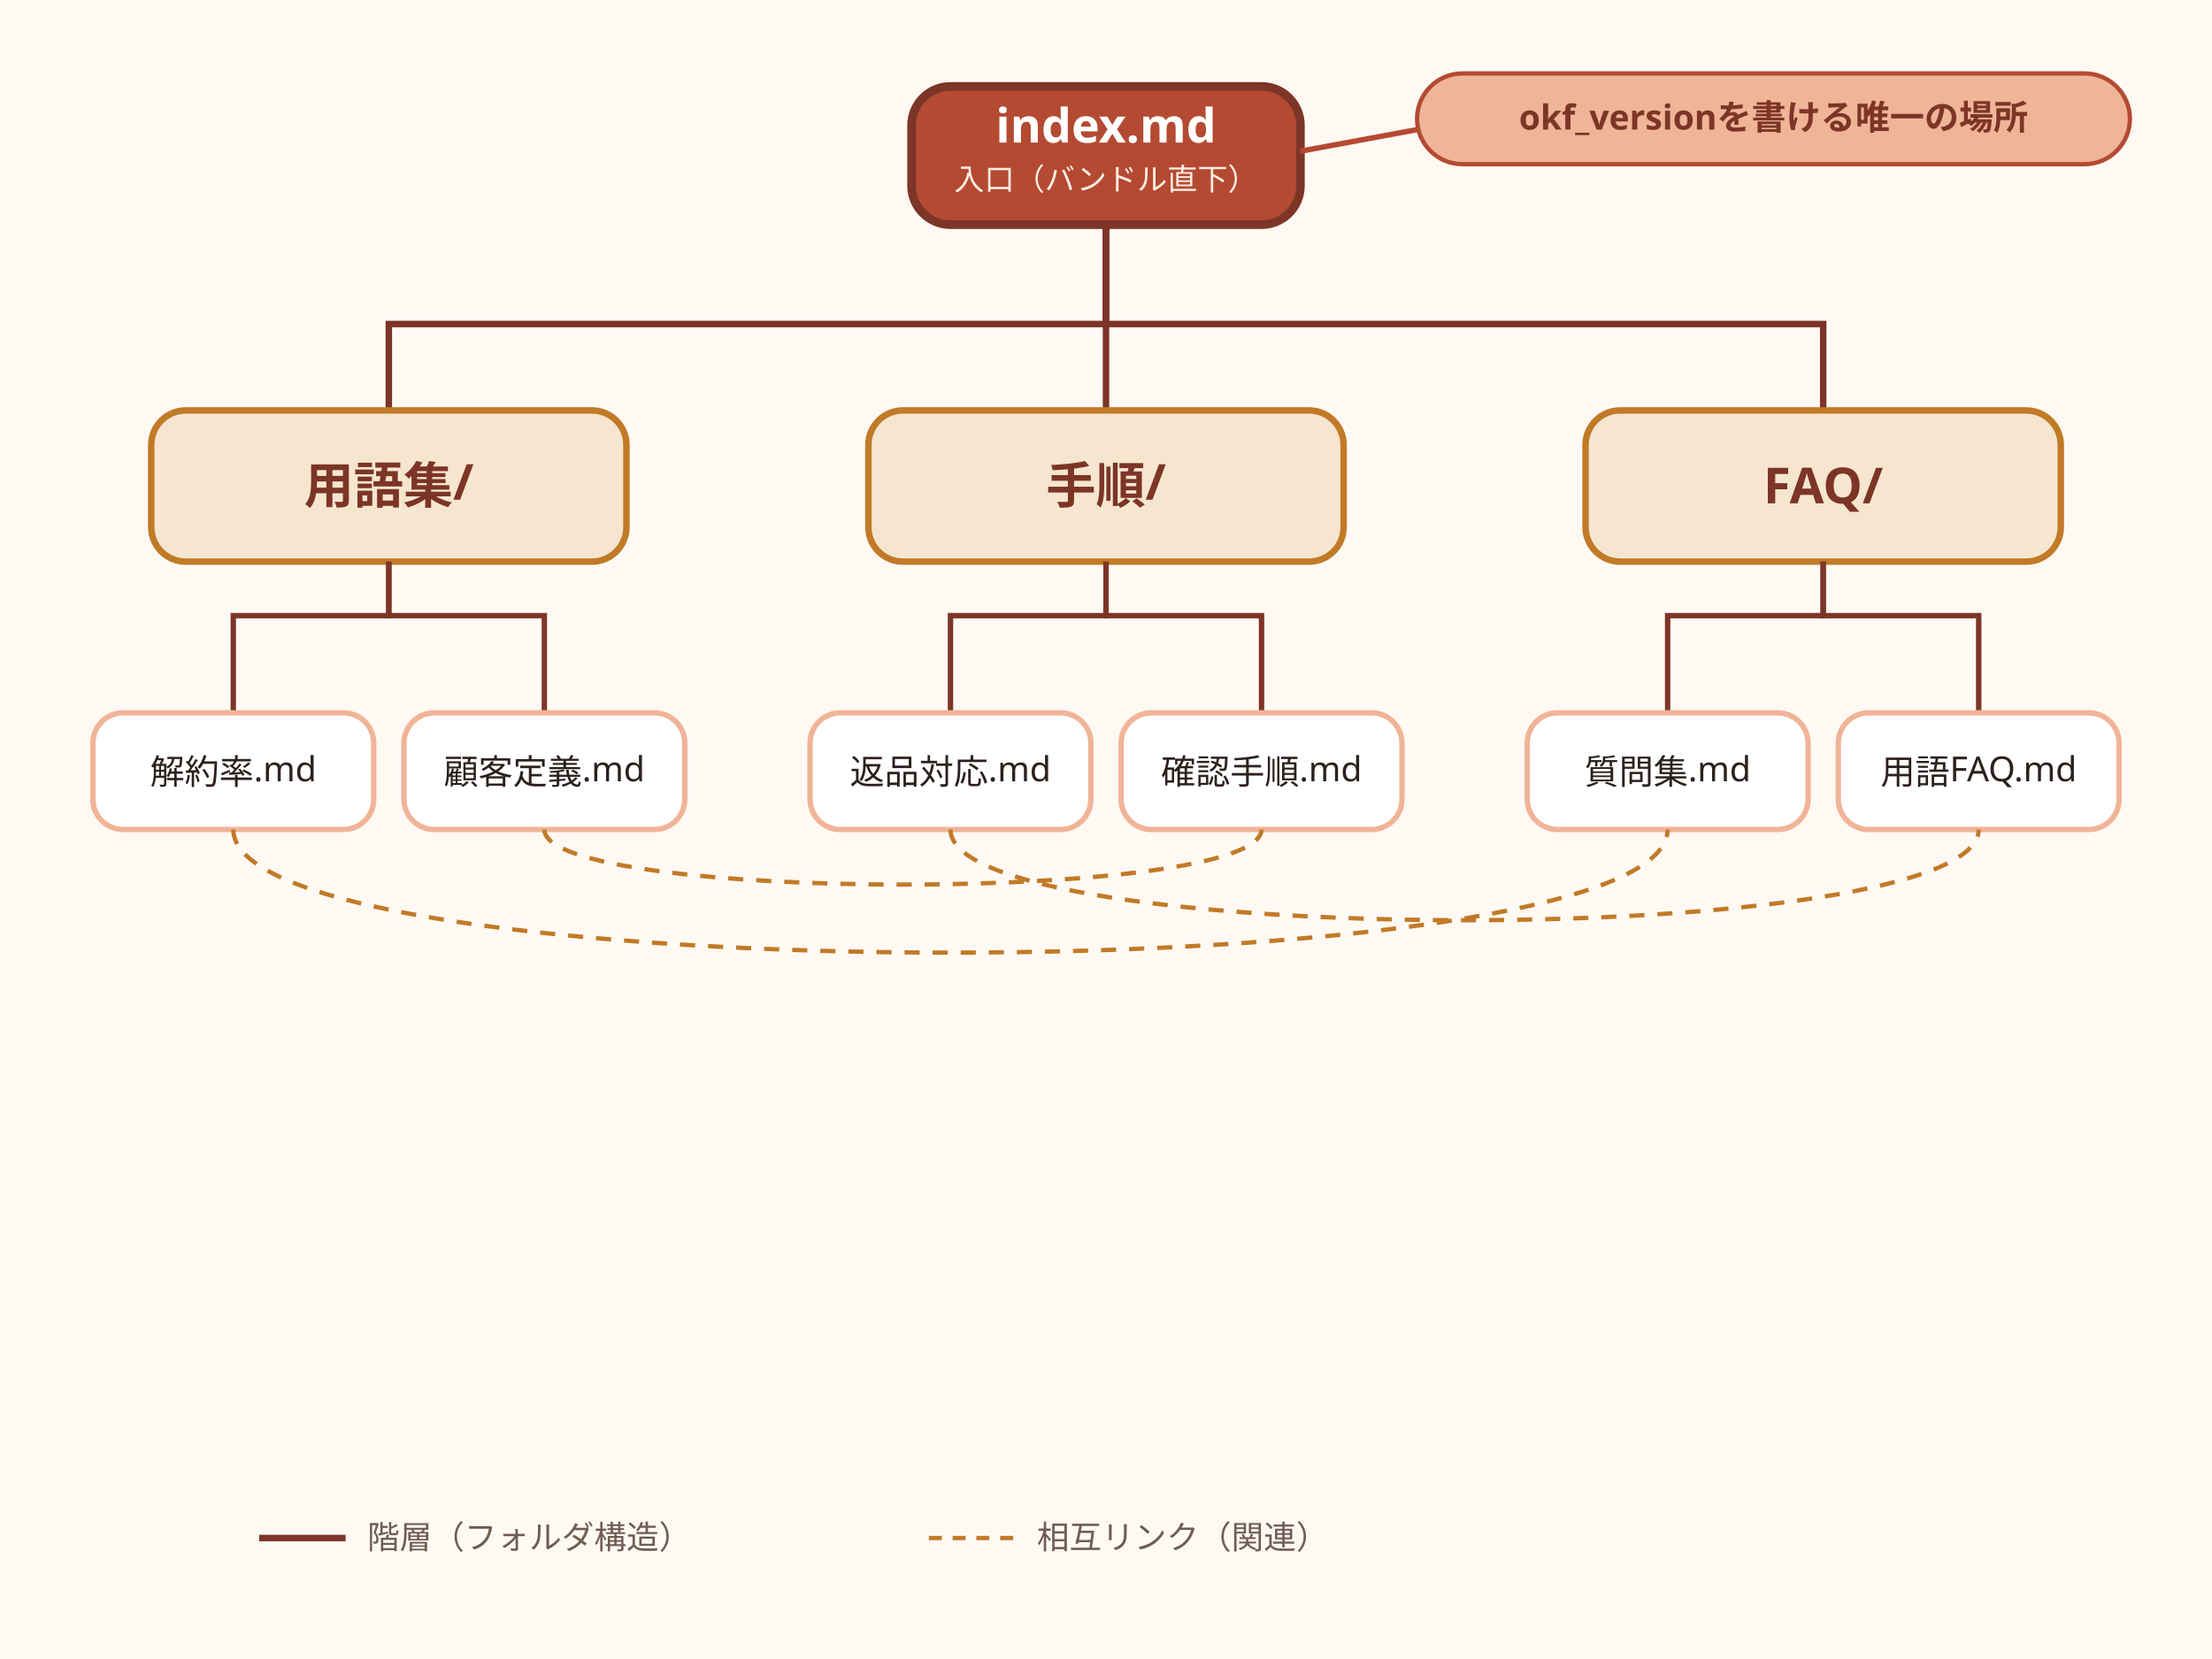
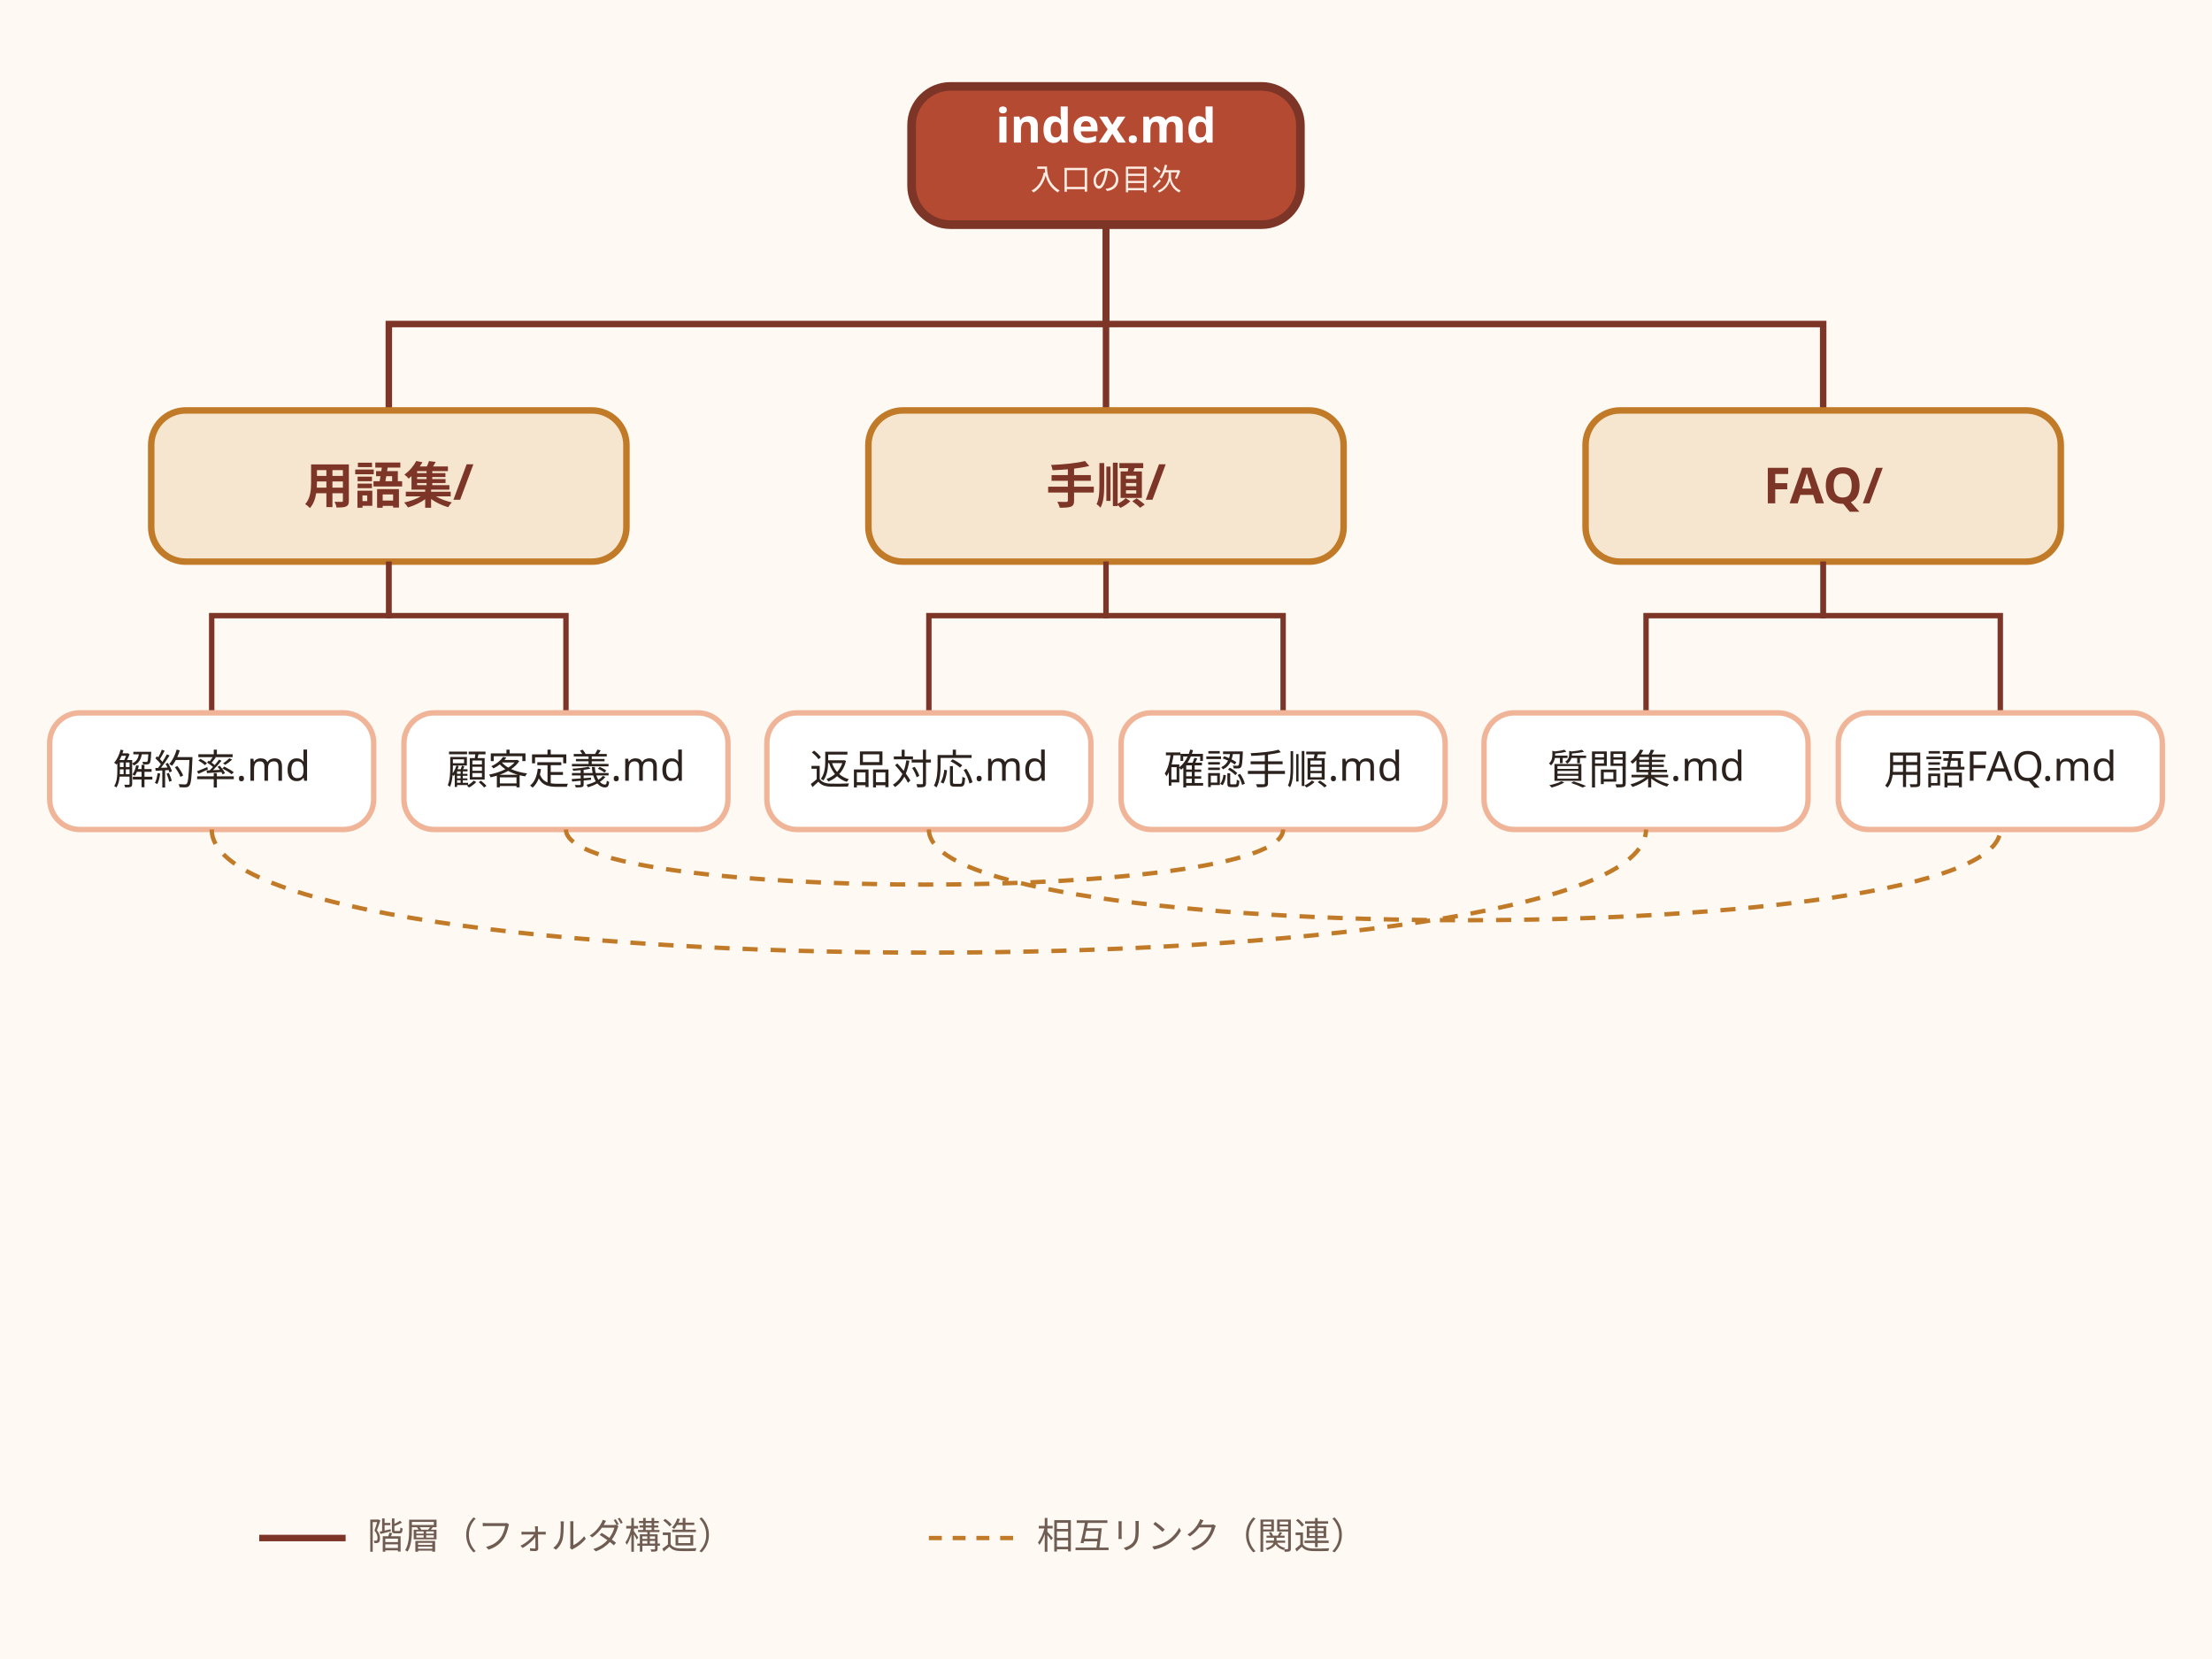
<svg xmlns="http://www.w3.org/2000/svg" width="1024" height="768" viewBox="0 0 1024 768">
  <rect width="1024" height="768" fill="#FFF9F3" />
  <rect x="422" y="40" width="180" height="64" rx="18" fill="#B44A32" stroke="#7C3527" stroke-width="4" />
  <text x="512" y="66" text-anchor="middle" font-family="Hiragino Sans, Hiragino Kaku Gothic ProN, sans-serif" font-size="22" font-weight="800" fill="#FFFFFF">index.md</text>
-   <text x="512" y="88" text-anchor="middle" font-family="Hiragino Sans, Hiragino Kaku Gothic ProN, sans-serif" font-size="14" fill="#FFEDE3">入口（バンドル直下）</text>
-   <line x1="602" y1="70" x2="656" y2="60" stroke="#B44A32" stroke-width="2.5" />
-   <rect x="656" y="34" width="330" height="42" rx="21" fill="#F0B498" stroke="#B44A32" stroke-width="2" />
-   <text x="821" y="60" text-anchor="middle" font-family="Hiragino Sans, Hiragino Kaku Gothic ProN, sans-serif" font-size="16" font-weight="700" fill="#7C3527">okf_versionを書ける唯一の場所</text>
+   <text x="512" y="88" text-anchor="middle" font-family="Hiragino Sans, Hiragino Kaku Gothic ProN, sans-serif" font-size="14" fill="#FFEDE3">入口の目次</text>
  <path d="M 512 104 V 150 H 180 V 190" fill="none" stroke="#7C3527" stroke-width="3" />
  <path d="M 512 104 V 190" fill="none" stroke="#7C3527" stroke-width="3" />
  <path d="M 512 104 V 150 H 844 V 190" fill="none" stroke="#7C3527" stroke-width="3" />
  <g id="folder-1">
    <rect x="70" y="190" width="220" height="70" rx="16" fill="#F6E6CF" stroke="#C17A27" stroke-width="3" />
    <text x="180" y="233" text-anchor="middle" font-family="Hiragino Sans, Hiragino Kaku Gothic ProN, sans-serif" font-size="23" font-weight="700" fill="#7C3527">用語集/</text>
-     <path d="M 180 260 V 285 H 108 V 330" fill="none" stroke="#7C3527" stroke-width="2.5" />
-     <path d="M 180 260 V 285 H 252 V 330" fill="none" stroke="#7C3527" stroke-width="2.5" />
-     <rect x="43" y="330" width="130" height="54" rx="14" fill="#FFFFFF" stroke="#F0B498" stroke-width="2.5" />
-     <text x="108" y="363" text-anchor="middle" font-family="Hiragino Sans, Hiragino Kaku Gothic ProN, sans-serif" font-size="16" fill="#2B211D">解約率.md</text>
-     <rect x="187" y="330" width="130" height="54" rx="14" fill="#FFFFFF" stroke="#F0B498" stroke-width="2.5" />
-     <text x="252" y="363" text-anchor="middle" font-family="Hiragino Sans, Hiragino Kaku Gothic ProN, sans-serif" font-size="16" fill="#2B211D">顧客定義.md</text>
+     <path d="M 180 260 V 285 H 98 V 330" fill="none" stroke="#7C3527" stroke-width="2.5" />
+     <path d="M 180 260 V 285 H 262 V 330" fill="none" stroke="#7C3527" stroke-width="2.5" />
+     <rect x="23" y="330" width="150" height="54" rx="14" fill="#FFFFFF" stroke="#F0B498" stroke-width="2.5" />
+     <text x="98" y="363" text-anchor="middle" font-family="Hiragino Sans, Hiragino Kaku Gothic ProN, sans-serif" font-size="19" fill="#2B211D">解約率.md</text>
+     <rect x="187" y="330" width="150" height="54" rx="14" fill="#FFFFFF" stroke="#F0B498" stroke-width="2.5" />
+     <text x="262" y="363" text-anchor="middle" font-family="Hiragino Sans, Hiragino Kaku Gothic ProN, sans-serif" font-size="19" fill="#2B211D">顧客定義.md</text>
  </g>
  <g id="folder-2">
    <rect x="402" y="190" width="220" height="70" rx="16" fill="#F6E6CF" stroke="#C17A27" stroke-width="3" />
    <text x="512" y="233" text-anchor="middle" font-family="Hiragino Sans, Hiragino Kaku Gothic ProN, sans-serif" font-size="23" font-weight="700" fill="#7C3527">手順/</text>
-     <path d="M 512 260 V 285 H 440 V 330" fill="none" stroke="#7C3527" stroke-width="2.5" />
-     <path d="M 512 260 V 285 H 584 V 330" fill="none" stroke="#7C3527" stroke-width="2.5" />
-     <rect x="375" y="330" width="130" height="54" rx="14" fill="#FFFFFF" stroke="#F0B498" stroke-width="2.5" />
-     <text x="440" y="363" text-anchor="middle" font-family="Hiragino Sans, Hiragino Kaku Gothic ProN, sans-serif" font-size="16" fill="#2B211D">返品対応.md</text>
-     <rect x="519" y="330" width="130" height="54" rx="14" fill="#FFFFFF" stroke="#F0B498" stroke-width="2.5" />
-     <text x="584" y="363" text-anchor="middle" font-family="Hiragino Sans, Hiragino Kaku Gothic ProN, sans-serif" font-size="16" fill="#2B211D">確認手順.md</text>
+     <path d="M 512 260 V 285 H 430 V 330" fill="none" stroke="#7C3527" stroke-width="2.5" />
+     <path d="M 512 260 V 285 H 594 V 330" fill="none" stroke="#7C3527" stroke-width="2.5" />
+     <rect x="355" y="330" width="150" height="54" rx="14" fill="#FFFFFF" stroke="#F0B498" stroke-width="2.5" />
+     <text x="430" y="363" text-anchor="middle" font-family="Hiragino Sans, Hiragino Kaku Gothic ProN, sans-serif" font-size="19" fill="#2B211D">返品対応.md</text>
+     <rect x="519" y="330" width="150" height="54" rx="14" fill="#FFFFFF" stroke="#F0B498" stroke-width="2.5" />
+     <text x="594" y="363" text-anchor="middle" font-family="Hiragino Sans, Hiragino Kaku Gothic ProN, sans-serif" font-size="19" fill="#2B211D">確認手順.md</text>
  </g>
  <g id="folder-3">
    <rect x="734" y="190" width="220" height="70" rx="16" fill="#F6E6CF" stroke="#C17A27" stroke-width="3" />
    <text x="844" y="233" text-anchor="middle" font-family="Hiragino Sans, Hiragino Kaku Gothic ProN, sans-serif" font-size="23" font-weight="700" fill="#7C3527">FAQ/</text>
-     <path d="M 844 260 V 285 H 772 V 330" fill="none" stroke="#7C3527" stroke-width="2.5" />
-     <path d="M 844 260 V 285 H 916 V 330" fill="none" stroke="#7C3527" stroke-width="2.5" />
-     <rect x="707" y="330" width="130" height="54" rx="14" fill="#FFFFFF" stroke="#F0B498" stroke-width="2.5" />
-     <text x="772" y="363" text-anchor="middle" font-family="Hiragino Sans, Hiragino Kaku Gothic ProN, sans-serif" font-size="16" fill="#2B211D">質問集.md</text>
-     <rect x="851" y="330" width="130" height="54" rx="14" fill="#FFFFFF" stroke="#F0B498" stroke-width="2.5" />
-     <text x="916" y="363" text-anchor="middle" font-family="Hiragino Sans, Hiragino Kaku Gothic ProN, sans-serif" font-size="16" fill="#2B211D">用語FAQ.md</text>
+     <path d="M 844 260 V 285 H 762 V 330" fill="none" stroke="#7C3527" stroke-width="2.5" />
+     <path d="M 844 260 V 285 H 926 V 330" fill="none" stroke="#7C3527" stroke-width="2.5" />
+     <rect x="687" y="330" width="150" height="54" rx="14" fill="#FFFFFF" stroke="#F0B498" stroke-width="2.5" />
+     <text x="762" y="363" text-anchor="middle" font-family="Hiragino Sans, Hiragino Kaku Gothic ProN, sans-serif" font-size="19" fill="#2B211D">質問集.md</text>
+     <rect x="851" y="330" width="150" height="54" rx="14" fill="#FFFFFF" stroke="#F0B498" stroke-width="2.5" />
+     <text x="926" y="363" text-anchor="middle" font-family="Hiragino Sans, Hiragino Kaku Gothic ProN, sans-serif" font-size="19" fill="#2B211D">用語FAQ.md</text>
  </g>
  <g id="link-1">
-     <path d="M 108 384 C 108 460, 772 460, 772 384" fill="none" stroke="#C17A27" stroke-width="2" stroke-dasharray="7 6" />
+     <path d="M 98 384 C 98 460, 762 460, 762 384" fill="none" stroke="#C17A27" stroke-width="2" stroke-dasharray="7 6" />
  </g>
  <g id="link-2">
-     <path d="M 440 384 C 440 440, 916 440, 916 384" fill="none" stroke="#C17A27" stroke-width="2" stroke-dasharray="7 6" />
+     <path d="M 430 384 C 430 440, 926 440, 926 384" fill="none" stroke="#C17A27" stroke-width="2" stroke-dasharray="7 6" />
  </g>
  <g id="link-3">
-     <path d="M 252 384 C 252 418, 584 418, 584 384" fill="none" stroke="#C17A27" stroke-width="2" stroke-dasharray="7 6" />
+     <path d="M 262 384 C 262 418, 594 418, 594 384" fill="none" stroke="#C17A27" stroke-width="2" stroke-dasharray="7 6" />
  </g>
  <line x1="120" y1="712" x2="160" y2="712" stroke="#7C3527" stroke-width="3" />
-   <text x="170" y="717" font-family="Hiragino Sans, Hiragino Kaku Gothic ProN, sans-serif" font-size="15" fill="#6F5C52">階層（フォルダ構造）</text>
+   <text x="170" y="717" font-family="Hiragino Sans, Hiragino Kaku Gothic ProN, sans-serif" font-size="17" fill="#6F5C52">階層（フォルダ構造）</text>
  <line x1="430" y1="712" x2="470" y2="712" stroke="#C17A27" stroke-width="2" stroke-dasharray="6 5" />
-   <text x="480" y="717" font-family="Hiragino Sans, Hiragino Kaku Gothic ProN, sans-serif" font-size="15" fill="#6F5C52">相互リンク（関連）</text>
+   <text x="480" y="717" font-family="Hiragino Sans, Hiragino Kaku Gothic ProN, sans-serif" font-size="17" fill="#6F5C52">相互リンク（関連）</text>
</svg>
